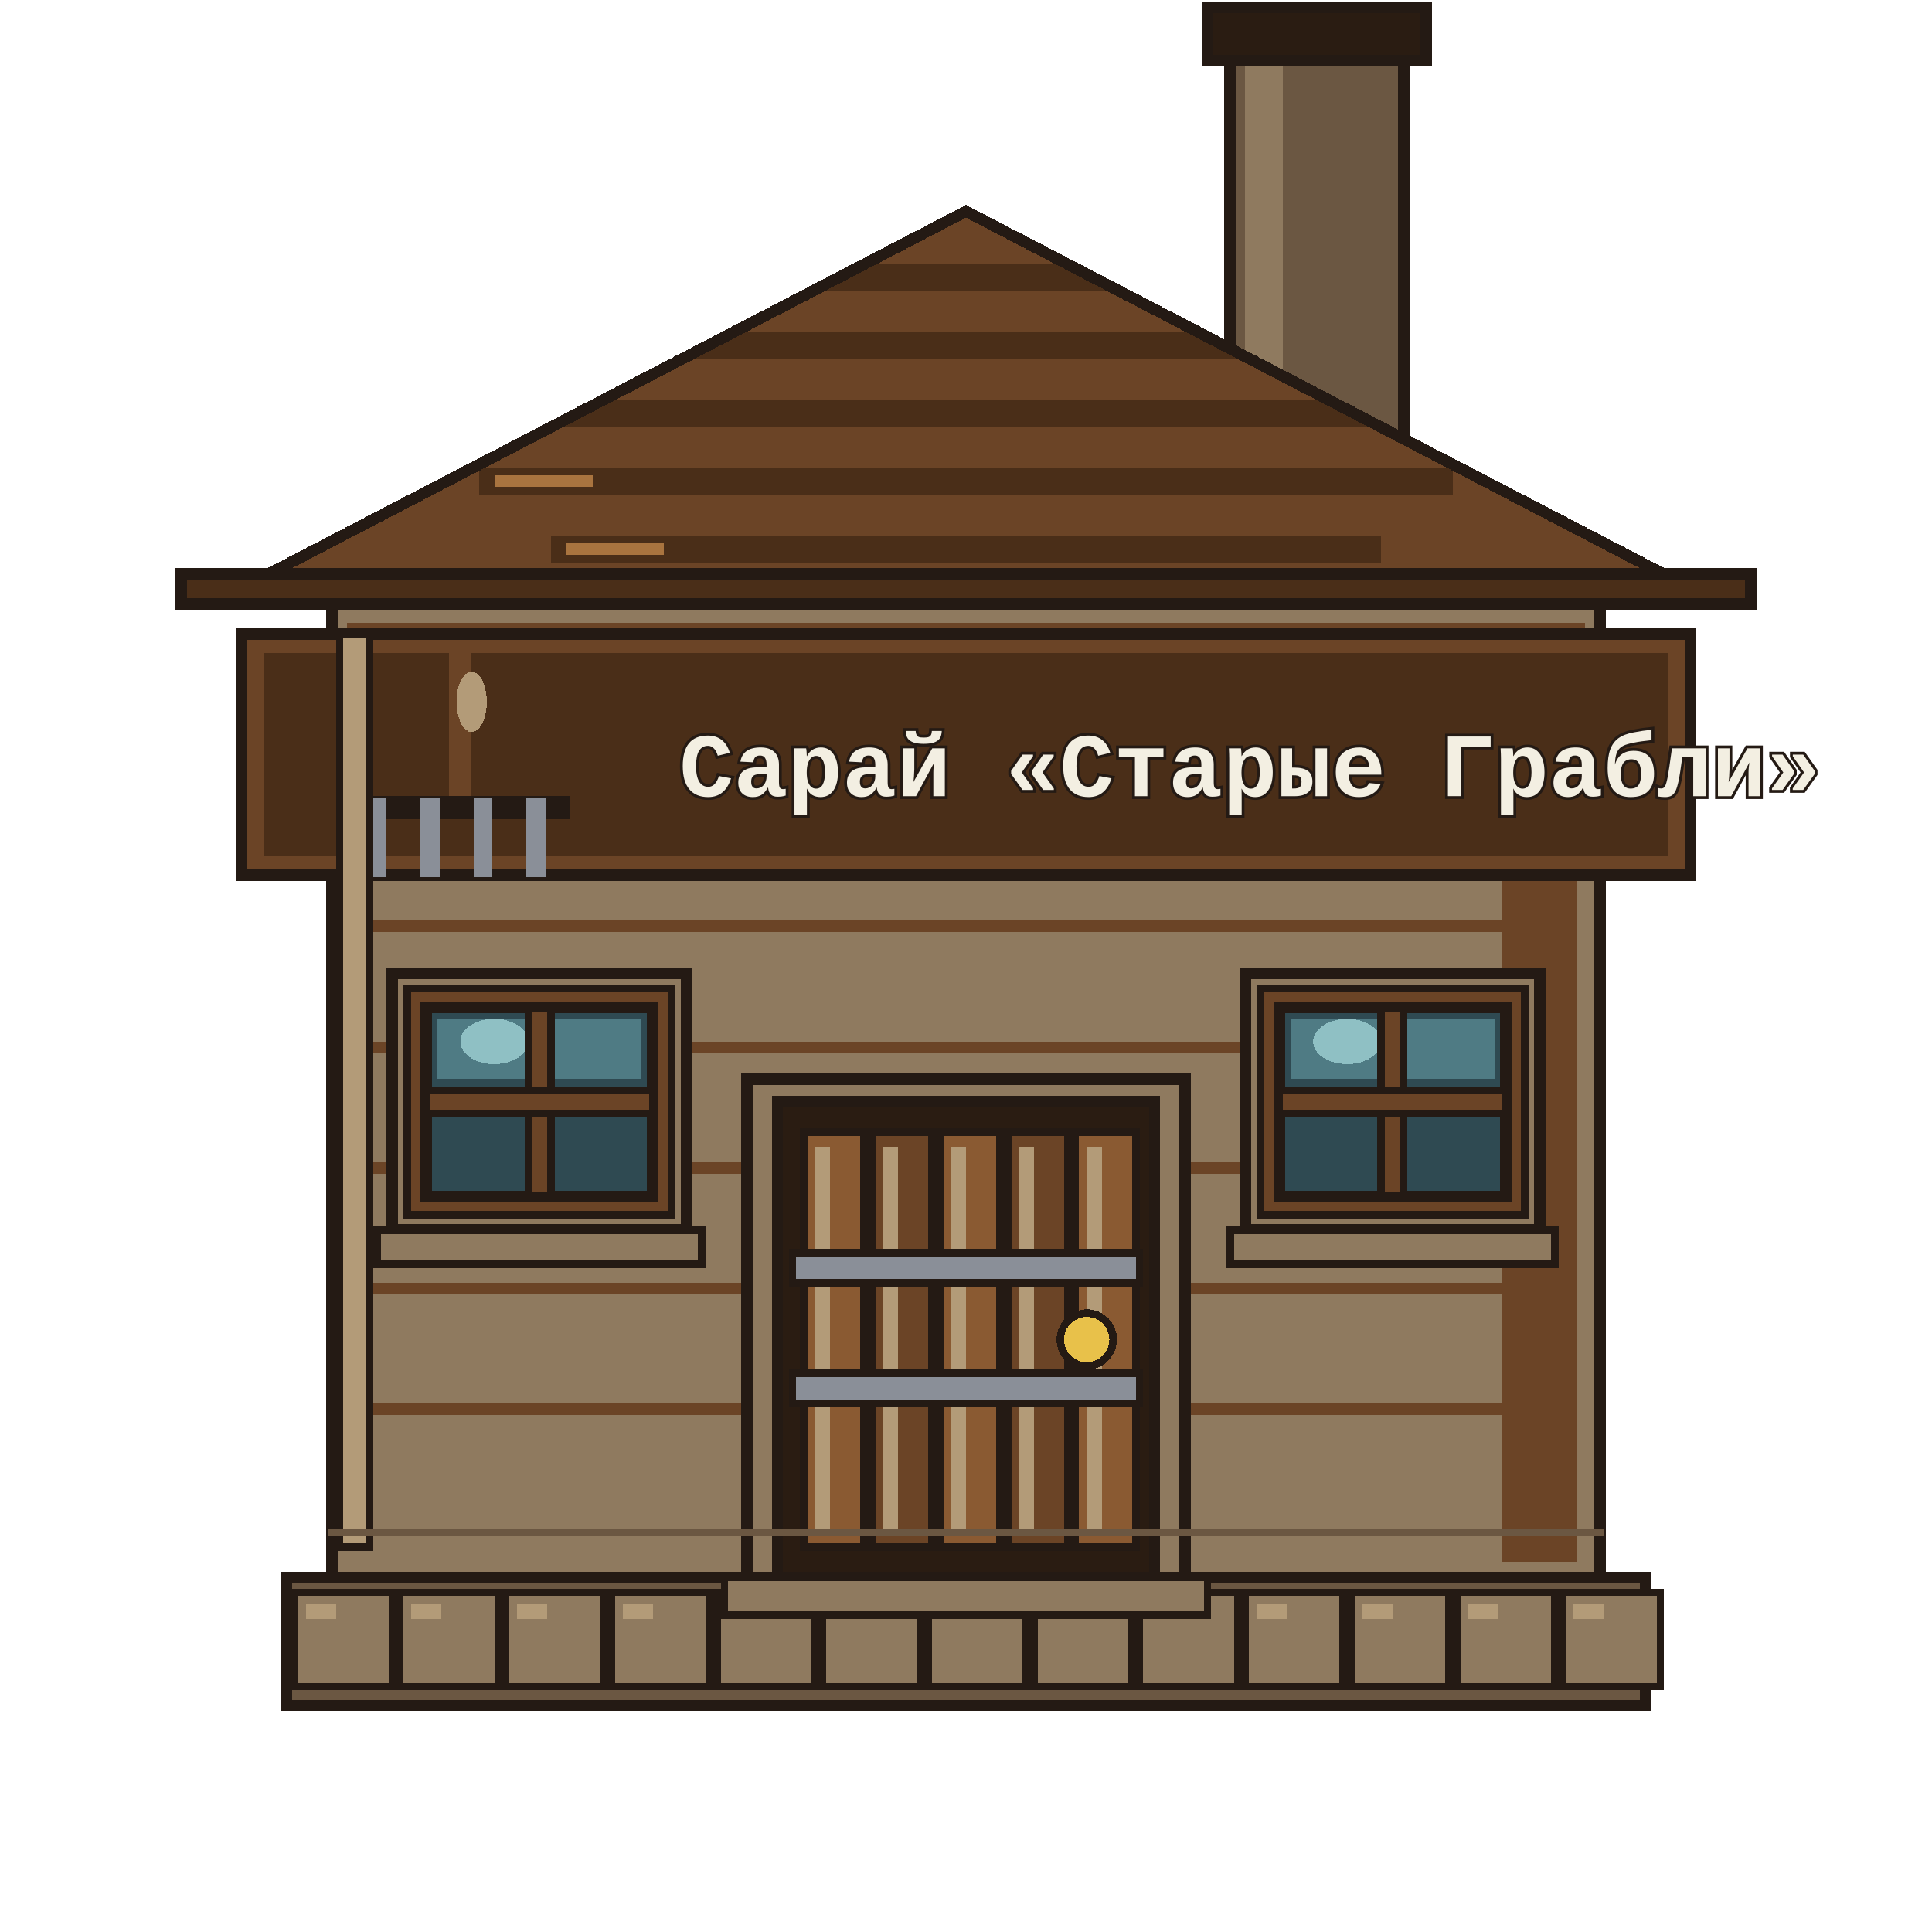
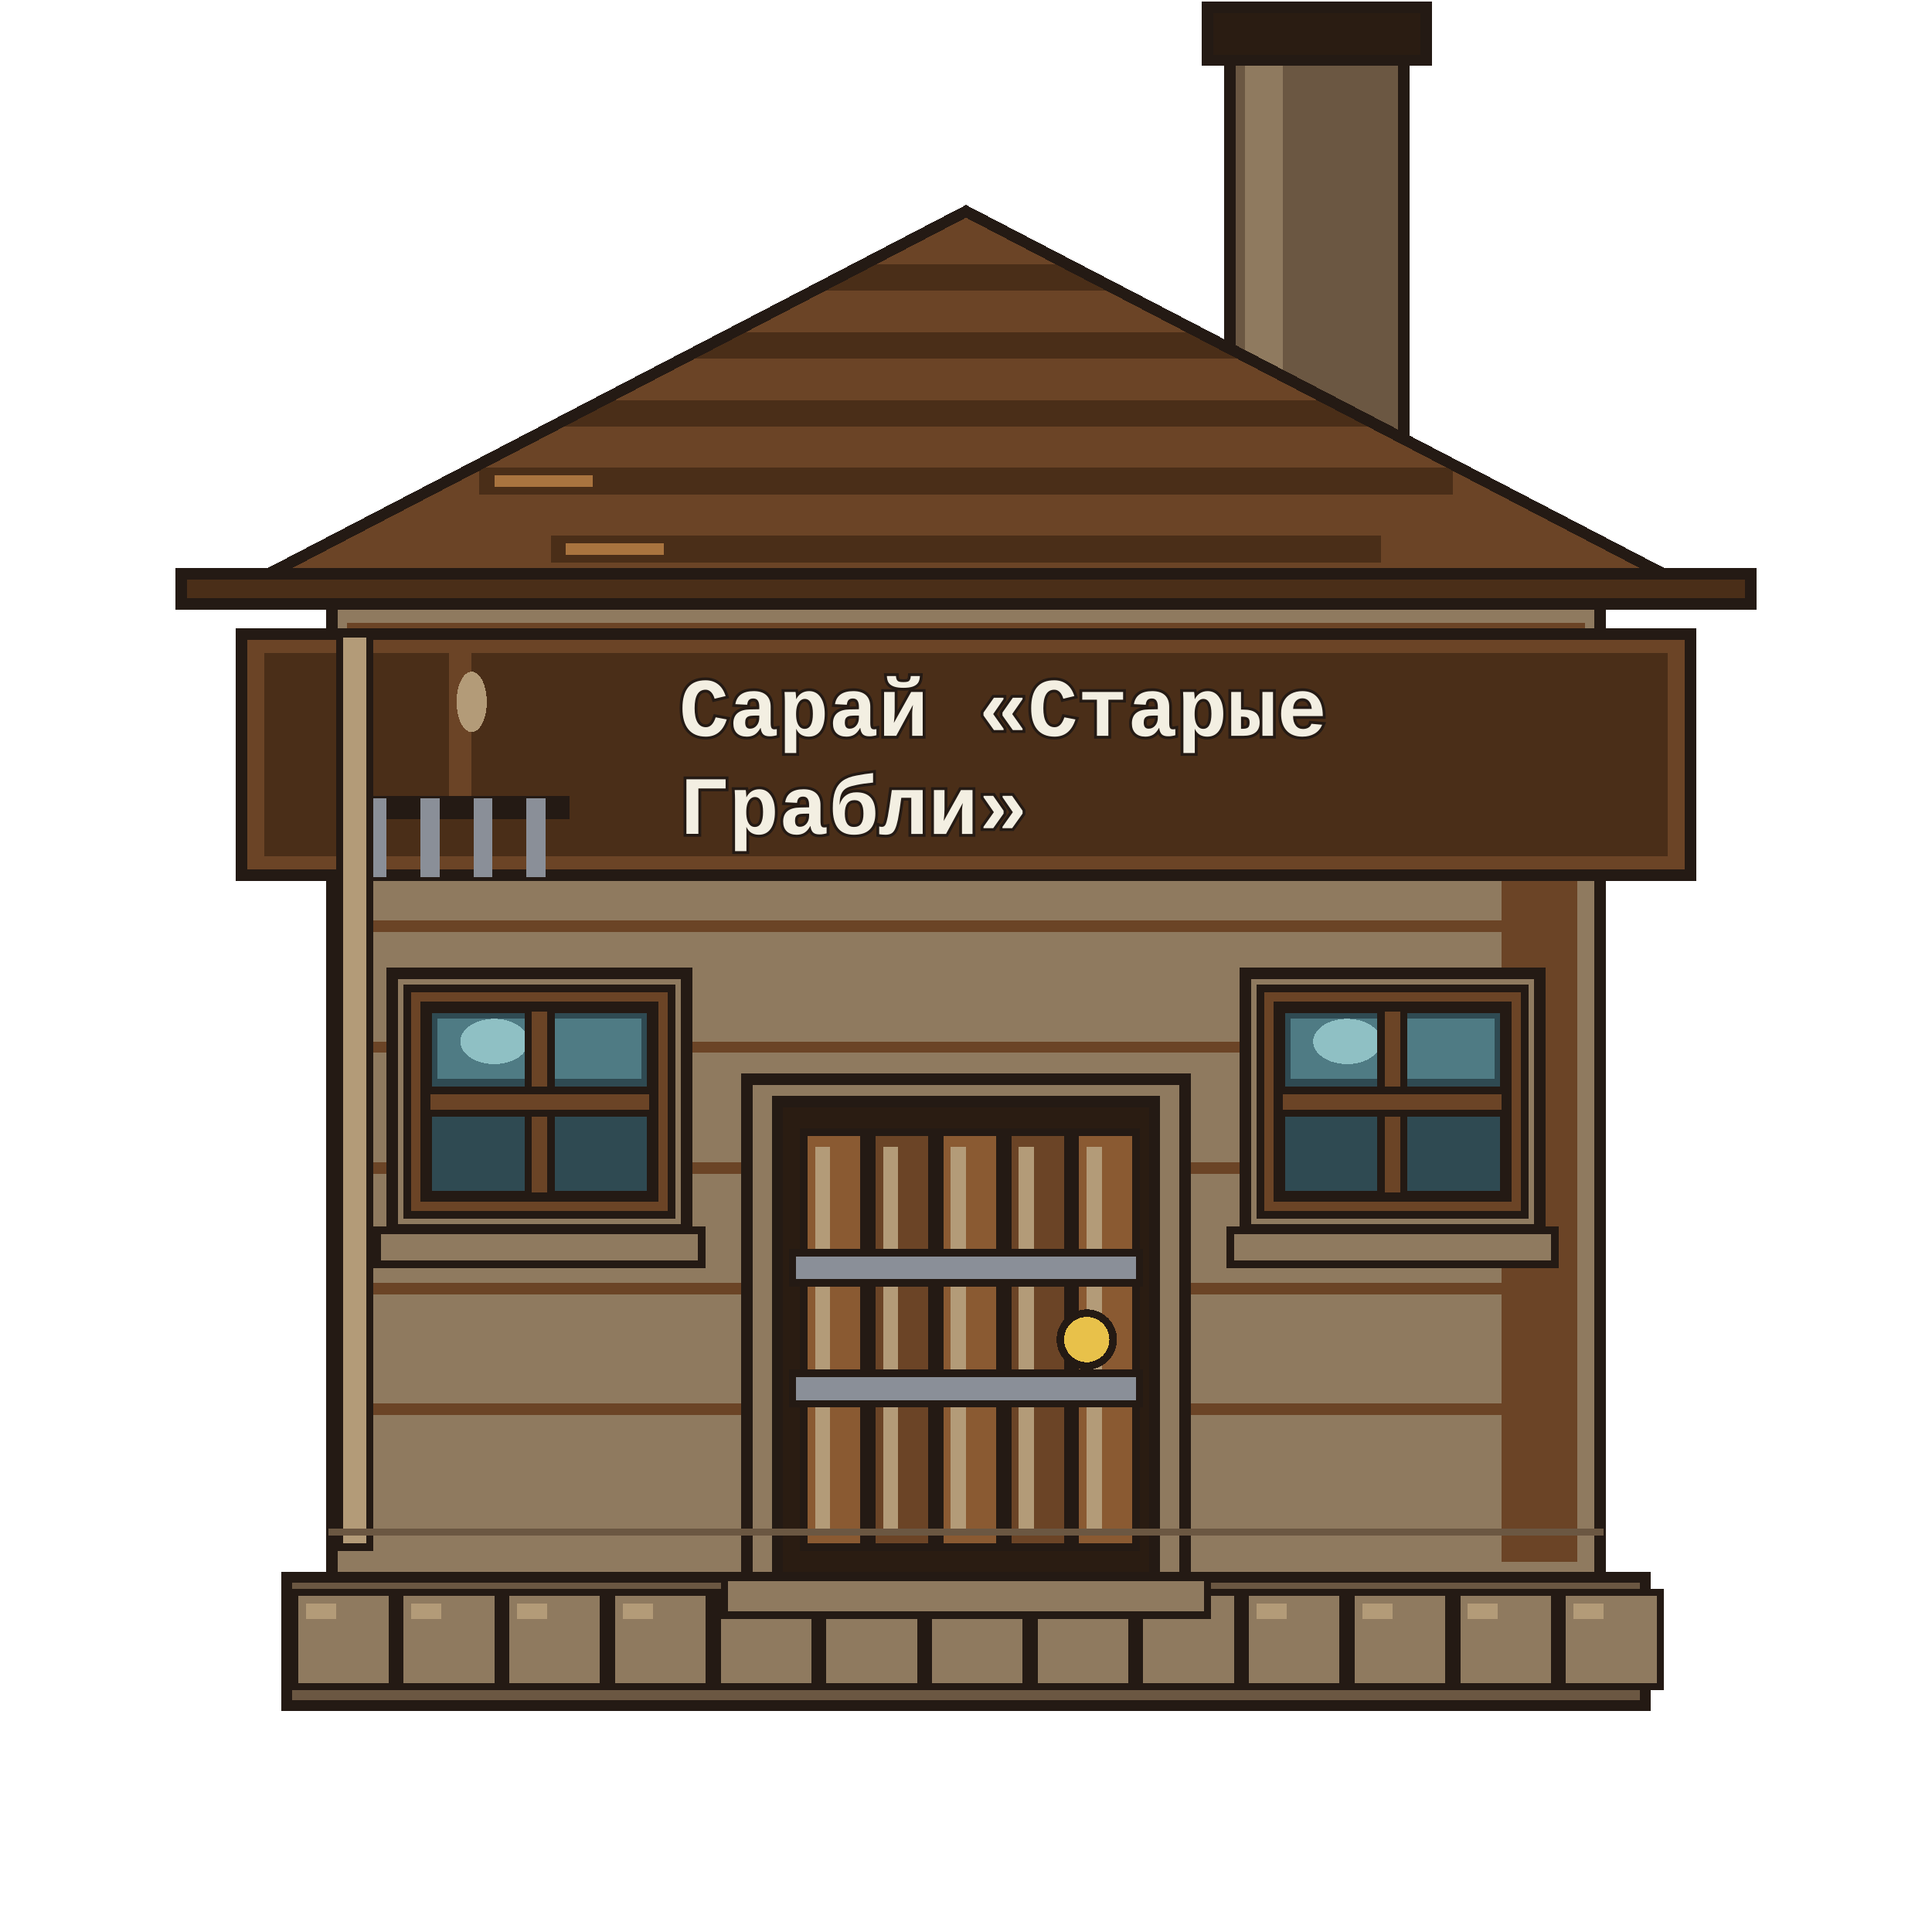
<svg xmlns="http://www.w3.org/2000/svg" viewBox="0 0 512 512" shape-rendering="crispEdges">
  <g id="chimney">
    <path d="M326 8 H372 V120 H326Z" fill="#6b5742" stroke="#241a14" stroke-width="3" stroke-linejoin="miter" stroke-linecap="square" />
    <path d="M330 12 H340 V116 H330Z" fill="#8f7a5f" stroke="none" />
    <path d="M320 2 H378 V16 H320Z" fill="#2a1c12" stroke="#241a14" stroke-width="3" stroke-linejoin="miter" stroke-linecap="square" />
  </g>
  <g id="base">
    <path d="M76 418 H436 V452 H76Z" fill="#6b5742" stroke="#241a14" stroke-width="3" stroke-linejoin="miter" stroke-linecap="square" />
    <path d="M78 422 H104 V447 H78Z" fill="#8f7a5f" stroke="#241a14" stroke-width="2" stroke-linejoin="miter" stroke-linecap="square" />
    <path d="M81 425 H89 V429 H81Z" fill="#b39b78" stroke="none" />
    <path d="M106 422 H132 V447 H106Z" fill="#8f7a5f" stroke="#241a14" stroke-width="2" stroke-linejoin="miter" stroke-linecap="square" />
    <path d="M109 425 H117 V429 H109Z" fill="#b39b78" stroke="none" />
    <path d="M134 422 H160 V447 H134Z" fill="#8f7a5f" stroke="#241a14" stroke-width="2" stroke-linejoin="miter" stroke-linecap="square" />
    <path d="M137 425 H145 V429 H137Z" fill="#b39b78" stroke="none" />
    <path d="M162 422 H188 V447 H162Z" fill="#8f7a5f" stroke="#241a14" stroke-width="2" stroke-linejoin="miter" stroke-linecap="square" />
    <path d="M165 425 H173 V429 H165Z" fill="#b39b78" stroke="none" />
    <path d="M190 422 H216 V447 H190Z" fill="#8f7a5f" stroke="#241a14" stroke-width="2" stroke-linejoin="miter" stroke-linecap="square" />
    <path d="M193 425 H201 V429 H193Z" fill="#b39b78" stroke="none" />
    <path d="M218 422 H244 V447 H218Z" fill="#8f7a5f" stroke="#241a14" stroke-width="2" stroke-linejoin="miter" stroke-linecap="square" />
    <path d="M221 425 H229 V429 H221Z" fill="#b39b78" stroke="none" />
    <path d="M246 422 H272 V447 H246Z" fill="#8f7a5f" stroke="#241a14" stroke-width="2" stroke-linejoin="miter" stroke-linecap="square" />
    <path d="M249 425 H257 V429 H249Z" fill="#b39b78" stroke="none" />
    <path d="M274 422 H300 V447 H274Z" fill="#8f7a5f" stroke="#241a14" stroke-width="2" stroke-linejoin="miter" stroke-linecap="square" />
    <path d="M277 425 H285 V429 H277Z" fill="#b39b78" stroke="none" />
    <path d="M302 422 H328 V447 H302Z" fill="#8f7a5f" stroke="#241a14" stroke-width="2" stroke-linejoin="miter" stroke-linecap="square" />
    <path d="M305 425 H313 V429 H305Z" fill="#b39b78" stroke="none" />
    <path d="M330 422 H356 V447 H330Z" fill="#8f7a5f" stroke="#241a14" stroke-width="2" stroke-linejoin="miter" stroke-linecap="square" />
    <path d="M333 425 H341 V429 H333Z" fill="#b39b78" stroke="none" />
    <path d="M358 422 H384 V447 H358Z" fill="#8f7a5f" stroke="#241a14" stroke-width="2" stroke-linejoin="miter" stroke-linecap="square" />
    <path d="M361 425 H369 V429 H361Z" fill="#b39b78" stroke="none" />
    <path d="M386 422 H412 V447 H386Z" fill="#8f7a5f" stroke="#241a14" stroke-width="2" stroke-linejoin="miter" stroke-linecap="square" />
    <path d="M389 425 H397 V429 H389Z" fill="#b39b78" stroke="none" />
    <path d="M414 422 H440 V447 H414Z" fill="#8f7a5f" stroke="#241a14" stroke-width="2" stroke-linejoin="miter" stroke-linecap="square" />
    <path d="M417 425 H425 V429 H417Z" fill="#b39b78" stroke="none" />
  </g>
  <g id="wall">
    <path d="M88 160 H424 V418 H88Z" fill="#8f7a5f" stroke="#241a14" stroke-width="3" stroke-linejoin="miter" stroke-linecap="square" />
    <path d="M92 165 H420 V175 H92Z" fill="#6b4426" stroke="none" />
    <path d="M96 178 H416 V186 H96Z" fill="#8f7a5f" stroke="none" />
    <path d="M398 168 H418 V414 H398Z" fill="#6b4426" stroke="none" />
    <path d="M94 180 H418 V183 H94Z" fill="#6b4426" stroke="none" />
    <path d="M94 212 H418 V215 H94Z" fill="#6b4426" stroke="none" />
    <path d="M94 244 H418 V247 H94Z" fill="#6b4426" stroke="none" />
    <path d="M94 276 H418 V279 H94Z" fill="#6b4426" stroke="none" />
    <path d="M94 308 H418 V311 H94Z" fill="#6b4426" stroke="none" />
    <path d="M94 340 H418 V343 H94Z" fill="#6b4426" stroke="none" />
    <path d="M94 372 H418 V375 H94Z" fill="#6b4426" stroke="none" />
  </g>
  <g id="roof">
    <defs>
      <clipPath id="roofClip">
        <path d="M56 160 L256 56 L456 160Z" />
      </clipPath>
    </defs>
    <path d="M56 160 L256 56 L456 160Z" fill="#6b4426" stroke="#241a14" stroke-width="3" stroke-linejoin="miter" />
    <g clip-path="url(#roofClip)">
      <path d="M71 70 H441 V77 H71Z" fill="#4a2e18" stroke="none" />
      <path d="M75 72 H101 V75 H75Z" fill="#a9743f" stroke="none" />
      <path d="M90 88 H422 V95 H90Z" fill="#4a2e18" stroke="none" />
      <path d="M94 90 H120 V93 H94Z" fill="#a9743f" stroke="none" />
      <path d="M109 106 H403 V113 H109Z" fill="#4a2e18" stroke="none" />
      <path d="M113 108 H139 V111 H113Z" fill="#a9743f" stroke="none" />
      <path d="M127 124 H385 V131 H127Z" fill="#4a2e18" stroke="none" />
      <path d="M131 126 H157 V129 H131Z" fill="#a9743f" stroke="none" />
      <path d="M146 142 H366 V149 H146Z" fill="#4a2e18" stroke="none" />
      <path d="M150 144 H176 V147 H150Z" fill="#a9743f" stroke="none" />
    </g>
    <path d="M56 160 L256 56 L456 160Z" fill="none" stroke="#241a14" stroke-width="3" stroke-linejoin="miter" />
    <path d="M48 152 H464 V160 H48Z" fill="#4a2e18" stroke="#241a14" stroke-width="3" stroke-linejoin="miter" stroke-linecap="square" />
  </g>
-   <g id="sign">
+   <g id="sign" data-sign-name="Сарай «Старые Грабли»">
    <path d="M64 168 H448 V232 H64Z" fill="#6b4426" stroke="#241a14" stroke-width="3" stroke-linejoin="miter" stroke-linecap="square" />
    <path d="M70 173 H442 V227 H70Z" fill="#4a2e18" stroke="none" />
    <g transform="translate(82 170)" data-sign="rake">
      <path d="M40 4 V44" fill="none" stroke="#6b4426" stroke-width="6" stroke-linecap="square" />
      <path d="M14 44 H66" fill="none" stroke="#241a14" stroke-width="6" stroke-linecap="square" />
      <path d="M18 44 V60 M32 44 V60 M46 44 V60 M60 44 V60" fill="none" stroke="#8a8f98" stroke-width="5" stroke-linecap="square" />
      <ellipse cx="43" cy="16" rx="4" ry="8" fill="#b39b78" stroke="none" />
    </g>
-     <text x="180" y="211" font-family="'Courier New', monospace" font-size="24" font-weight="700" fill="#f3efe2" stroke="#241a14" stroke-width="1.5" paint-order="stroke" textLength="273" lengthAdjust="spacingAndGlyphs">Сарай «Старые Грабли»</text>
+     <text x="180" y="195" font-family="'Courier New', monospace" font-size="22" font-weight="700" fill="#f3efe2" stroke="#241a14" stroke-width="1.5" paint-order="stroke" textLength="169" lengthAdjust="spacingAndGlyphs">Сарай «Старые</text>
+     <text x="180" y="221" font-family="'Courier New', monospace" font-size="22" font-weight="700" fill="#f3efe2" stroke="#241a14" stroke-width="1.5" paint-order="stroke" textLength="91" lengthAdjust="spacingAndGlyphs">Грабли»</text>
  </g>
  <g id="window">
    <path d="M104 258 H182 V326 H104Z" fill="#8f7a5f" stroke="#241a14" stroke-width="3" stroke-linejoin="miter" stroke-linecap="square" />
    <path d="M108 262 H178 V322 H108Z" fill="#6b4426" stroke="#241a14" stroke-width="2" stroke-linejoin="miter" stroke-linecap="square" />
    <path d="M113 267 H173 V317 H113Z" fill="#2f4a52" stroke="#241a14" stroke-width="3" stroke-linejoin="miter" stroke-linecap="square" />
    <path d="M116 270 H139 V286 H116Z" fill="#4f7b84" stroke="none" />
    <path d="M147 270 H170 V286 H147Z" fill="#4f7b84" stroke="none" />
    <ellipse cx="131" cy="276" rx="9" ry="6" fill="#8fc0c4" stroke="none" />
    <path d="M140 267 H146 V317 H140Z" fill="#6b4426" stroke="#241a14" stroke-width="2" stroke-linejoin="miter" stroke-linecap="square" />
    <path d="M113 289 H173 V295 H113Z" fill="#6b4426" stroke="#241a14" stroke-width="2" stroke-linejoin="miter" stroke-linecap="square" />
    <path d="M100 326 H186 V335 H100Z" fill="#8f7a5f" stroke="#241a14" stroke-width="2" stroke-linejoin="miter" stroke-linecap="square" />
    <path d="M330 258 H408 V326 H330Z" fill="#8f7a5f" stroke="#241a14" stroke-width="3" stroke-linejoin="miter" stroke-linecap="square" />
    <path d="M334 262 H404 V322 H334Z" fill="#6b4426" stroke="#241a14" stroke-width="2" stroke-linejoin="miter" stroke-linecap="square" />
    <path d="M339 267 H399 V317 H339Z" fill="#2f4a52" stroke="#241a14" stroke-width="3" stroke-linejoin="miter" stroke-linecap="square" />
    <path d="M342 270 H365 V286 H342Z" fill="#4f7b84" stroke="none" />
    <path d="M373 270 H396 V286 H373Z" fill="#4f7b84" stroke="none" />
    <ellipse cx="357" cy="276" rx="9" ry="6" fill="#8fc0c4" stroke="none" />
    <path d="M366 267 H372 V317 H366Z" fill="#6b4426" stroke="#241a14" stroke-width="2" stroke-linejoin="miter" stroke-linecap="square" />
    <path d="M339 289 H399 V295 H339Z" fill="#6b4426" stroke="#241a14" stroke-width="2" stroke-linejoin="miter" stroke-linecap="square" />
    <path d="M326 326 H412 V335 H326Z" fill="#8f7a5f" stroke="#241a14" stroke-width="2" stroke-linejoin="miter" stroke-linecap="square" />
  </g>
  <g id="door">
    <path d="M198 286 H314 V418 H198Z" fill="#8f7a5f" stroke="#241a14" stroke-width="3" stroke-linejoin="miter" stroke-linecap="square" />
    <path d="M206 292 H306 V418 H206Z" fill="#2a1c12" stroke="#241a14" stroke-width="3" />
    <path d="M213 300 H229 V410 H213Z" fill="#8a5a32" stroke="#241a14" stroke-width="2" stroke-linejoin="miter" stroke-linecap="square" />
    <path d="M216 304 H220 V406 H216Z" fill="#b39b78" stroke="none" />
    <path d="M231 300 H247 V410 H231Z" fill="#6b4426" stroke="#241a14" stroke-width="2" stroke-linejoin="miter" stroke-linecap="square" />
    <path d="M234 304 H238 V406 H234Z" fill="#b39b78" stroke="none" />
    <path d="M249 300 H265 V410 H249Z" fill="#8a5a32" stroke="#241a14" stroke-width="2" stroke-linejoin="miter" stroke-linecap="square" />
    <path d="M252 304 H256 V406 H252Z" fill="#b39b78" stroke="none" />
    <path d="M267 300 H283 V410 H267Z" fill="#6b4426" stroke="#241a14" stroke-width="2" stroke-linejoin="miter" stroke-linecap="square" />
    <path d="M270 304 H274 V406 H270Z" fill="#b39b78" stroke="none" />
    <path d="M285 300 H301 V410 H285Z" fill="#8a5a32" stroke="#241a14" stroke-width="2" stroke-linejoin="miter" stroke-linecap="square" />
    <path d="M288 304 H292 V406 H288Z" fill="#b39b78" stroke="none" />
    <path d="M210 332 H302 V340 H210Z" fill="#8a8f98" stroke="#241a14" stroke-width="2" stroke-linejoin="miter" stroke-linecap="square" />
    <path d="M210 364 H302 V372 H210Z" fill="#8a8f98" stroke="#241a14" stroke-width="2" stroke-linejoin="miter" stroke-linecap="square" />
    <ellipse cx="288" cy="355" rx="7" ry="7" fill="#e8c14a" stroke="#241a14" stroke-width="2" />
    <path d="M192 418 H320 V428 H192Z" fill="#8f7a5f" stroke="#241a14" stroke-width="2" stroke-linejoin="miter" stroke-linecap="square" />
  </g>
  <g id="decor">
    <path d="M90 168 H98 V410 H90Z" fill="#b39b78" stroke="#241a14" stroke-width="2" stroke-linejoin="miter" stroke-linecap="square" />
    <path d="M88 406 L424 406" fill="none" stroke="#6b5742" stroke-width="2" stroke-linecap="square" />
  </g>
</svg>
